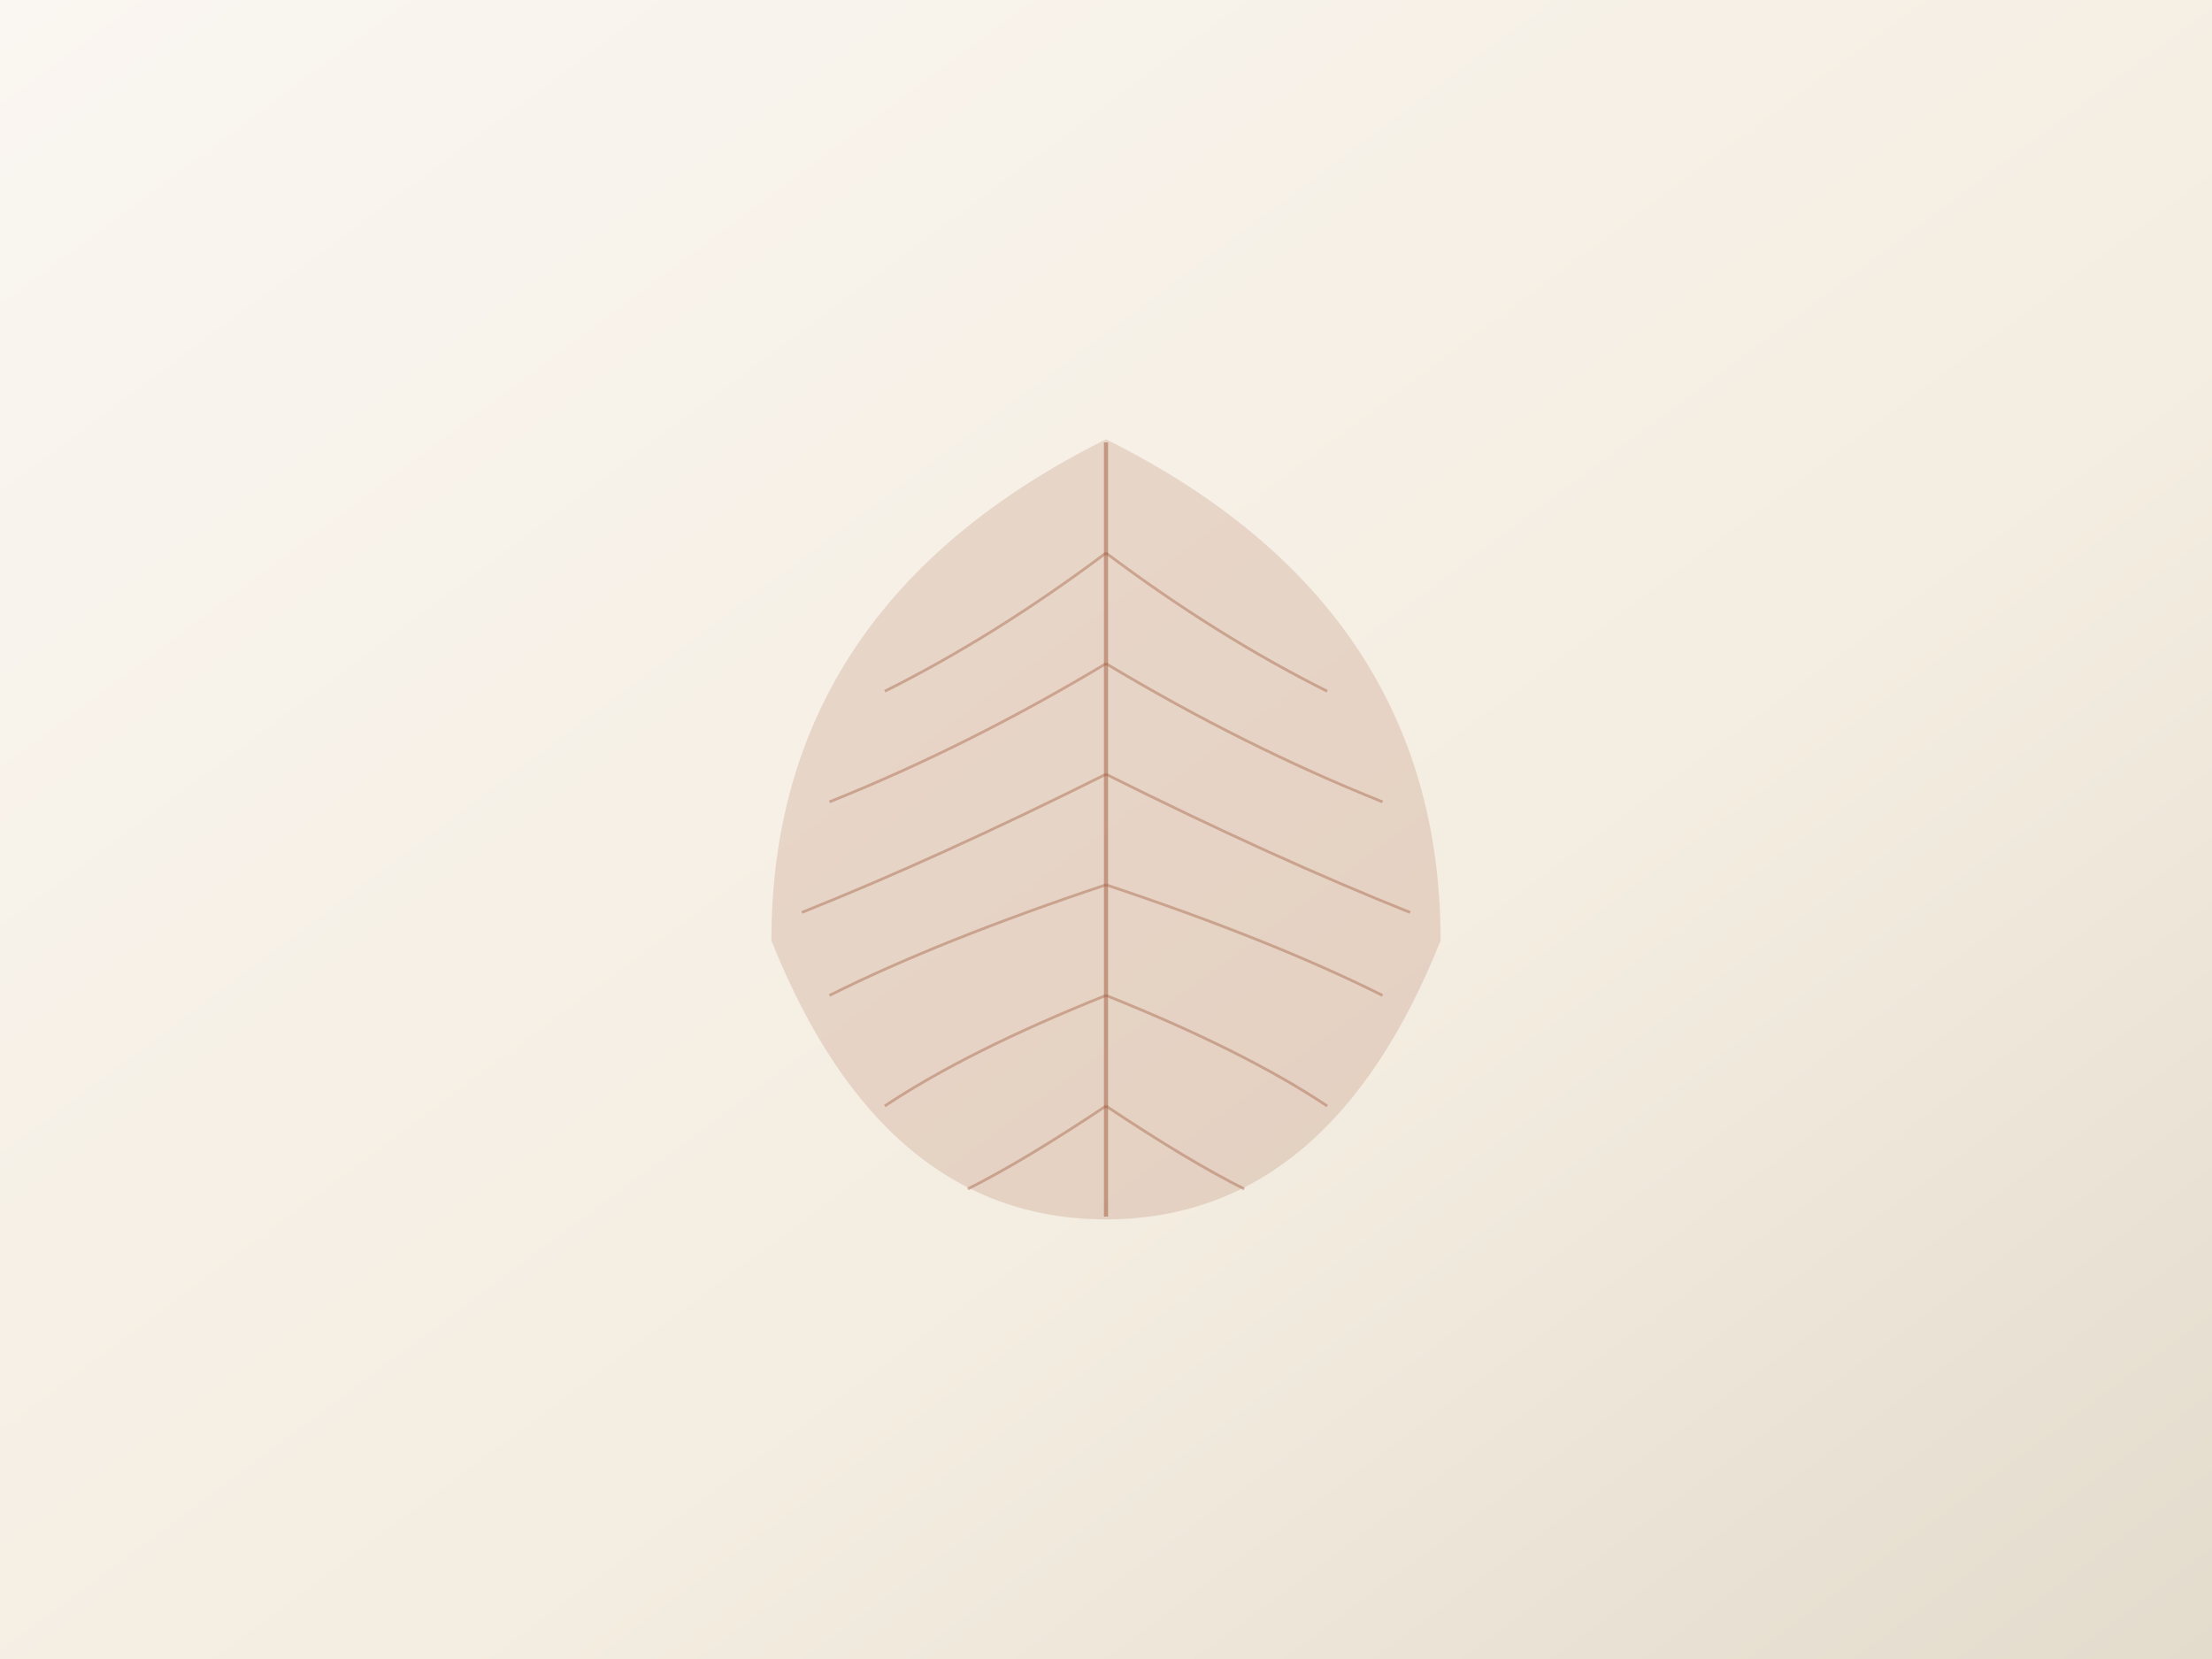
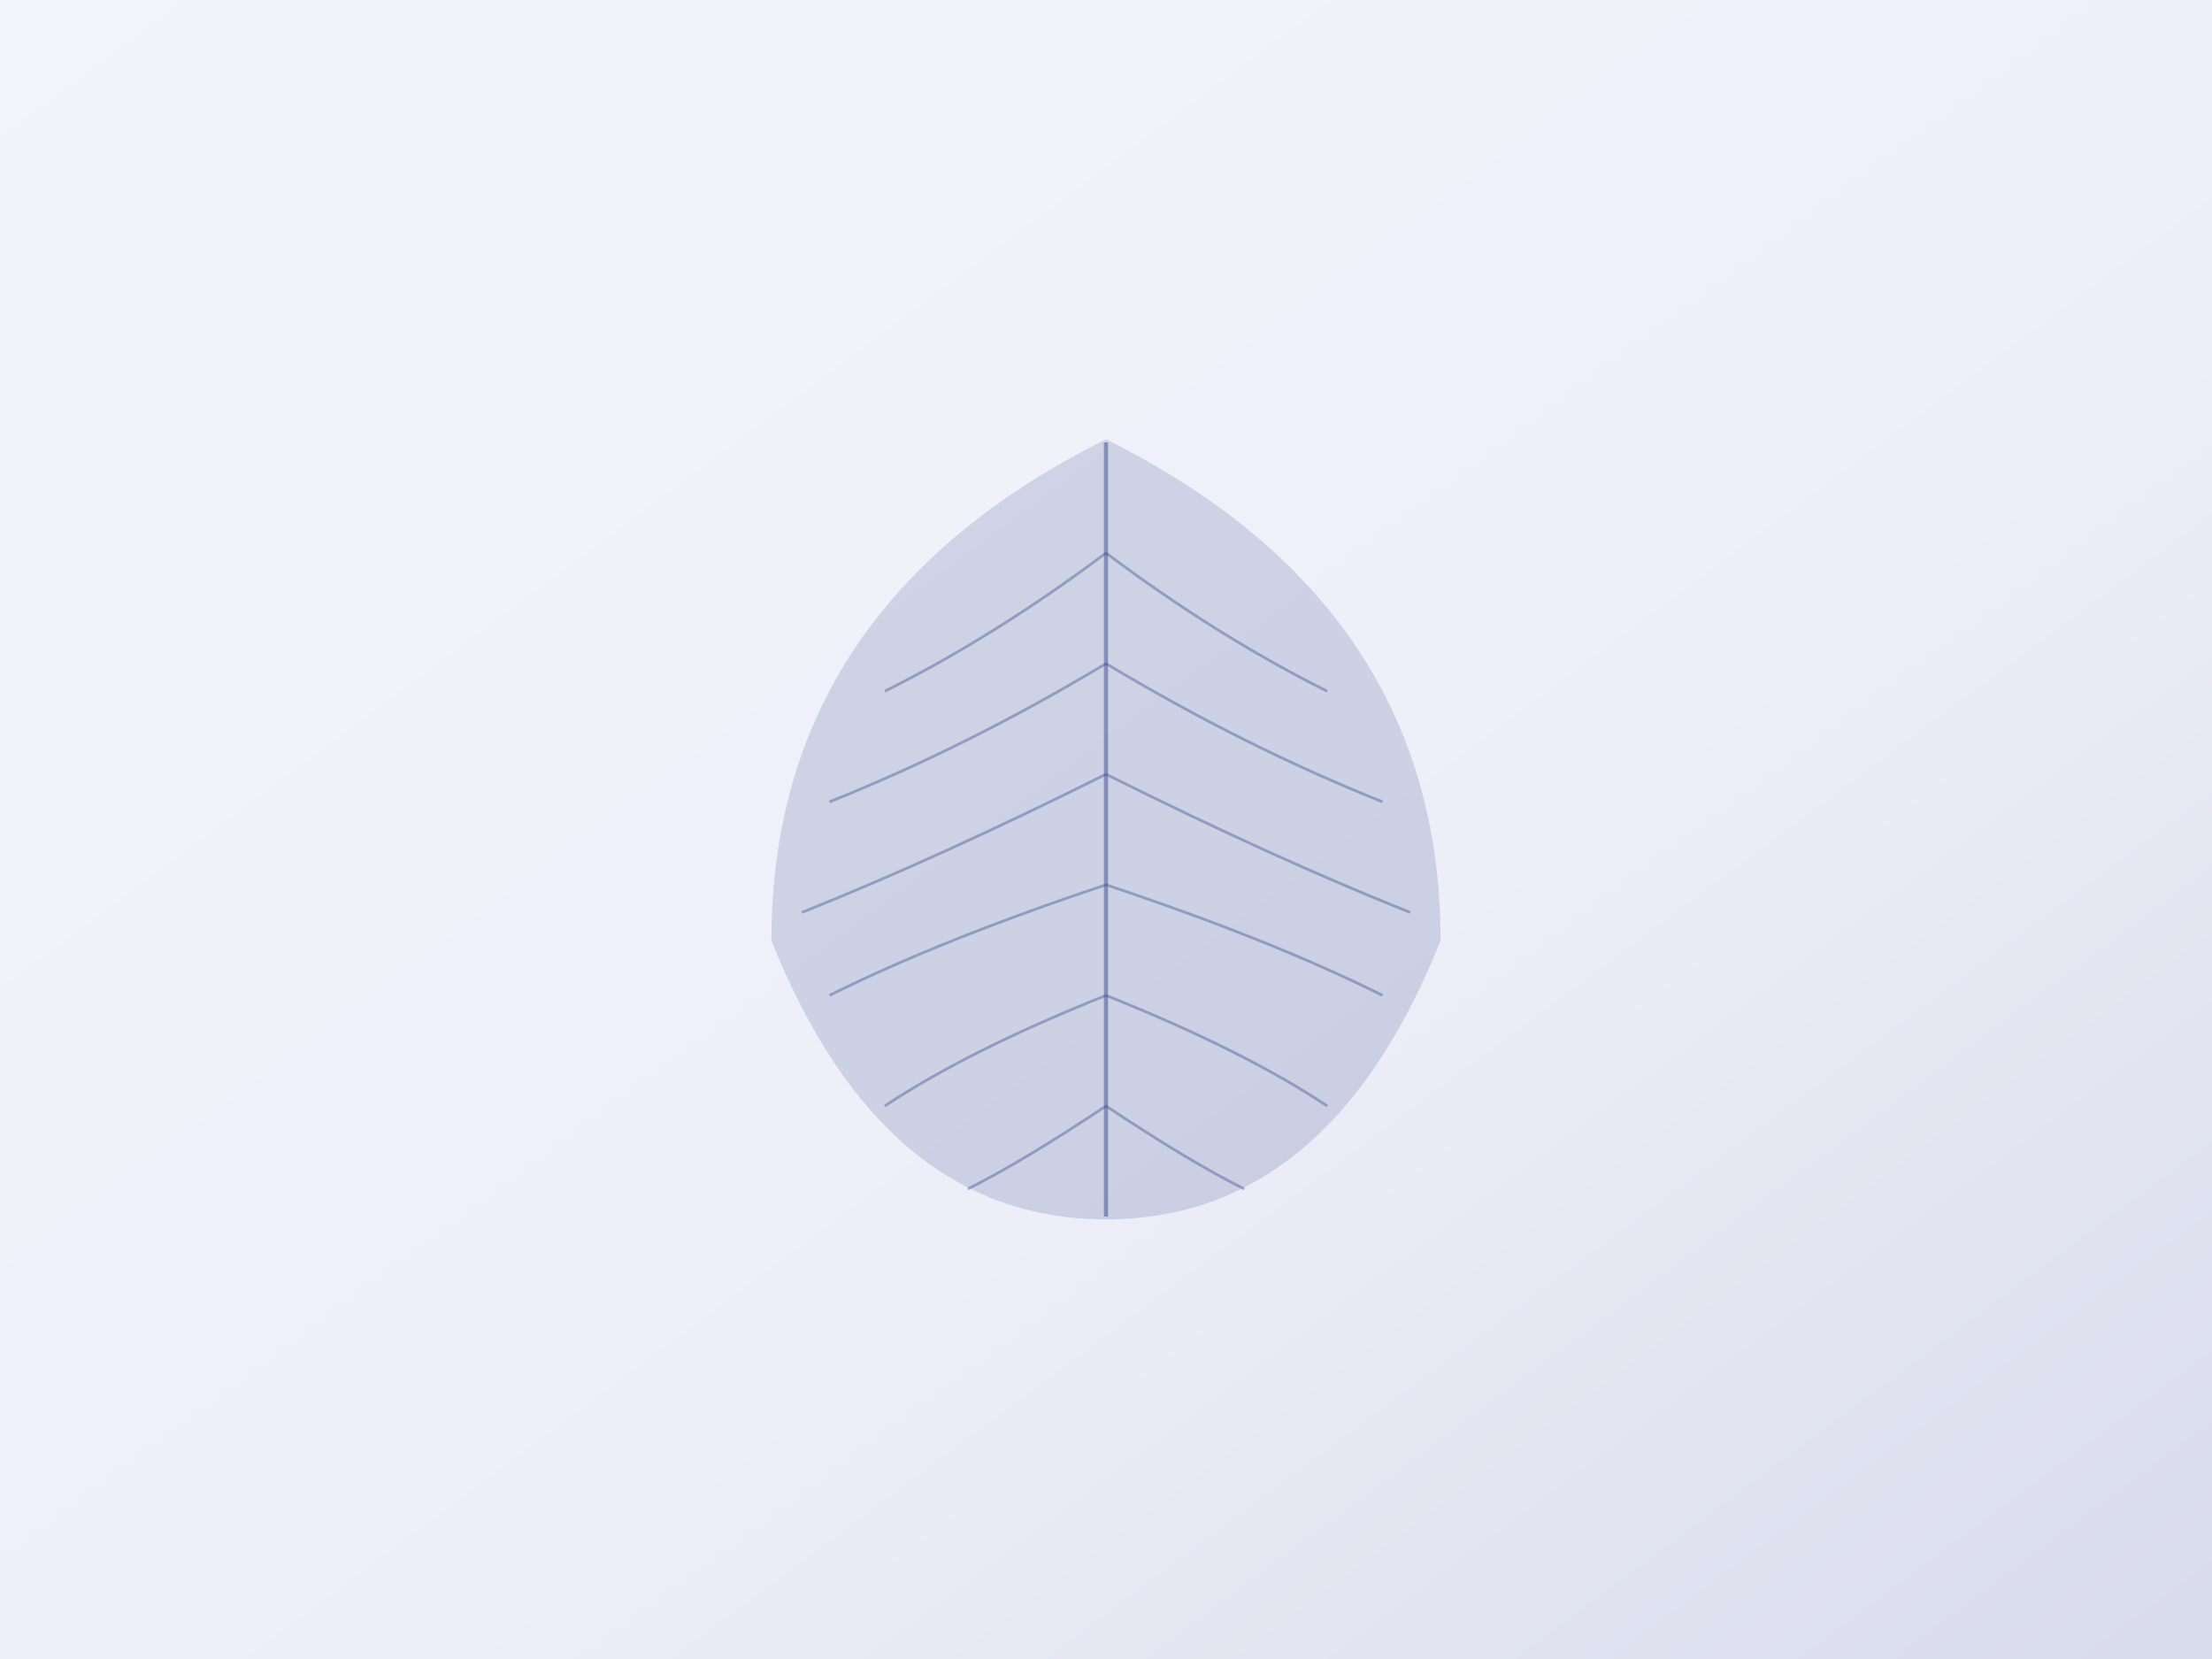
<svg xmlns="http://www.w3.org/2000/svg" viewBox="0 0 800 600" preserveAspectRatio="xMidYMid slice">
  <defs>
    <linearGradient id="bg-corpo" x1="0%" y1="0%" x2="100%" y2="100%">
-       <stop offset="0%" stop-color="#faf6f1" />
-       <stop offset="60%" stop-color="#f4ede1" />
-       <stop offset="100%" stop-color="#e3dccd" />
+       <stop offset="0%" stop-color="#f4f5fb" />
+       <stop offset="60%" stop-color="#edeef8" />
+       <stop offset="100%" stop-color="#d8dbeb" />
    </linearGradient>
  </defs>
  <rect width="800" height="600" fill="url(#bg-corpo)" />
  <g transform="translate(400, 300)">
-     <path d="M 0,-140 Q -120,-80 -120,40 Q -80,140 0,140 Q 80,140 120,40 Q 120,-80 0,-140 Z" fill="#a05a3c" opacity="0.18" stroke="#a05a3c" stroke-width="2" />
-     <line x1="0" y1="-140" x2="0" y2="140" stroke="#a05a3c" stroke-width="1.5" opacity="0.5" />
-     <path d="M 0,-100 Q -40,-70 -80,-50 M 0,-60 Q -50,-30 -100,-10 M 0,-20 Q -60,10 -110,30              M 0,20 Q -60,40 -100,60 M 0,60 Q -50,80 -80,100 M 0,100 Q -30,120 -50,130" stroke="#a05a3c" stroke-width="1" fill="none" opacity="0.4" />
-     <path d="M 0,-100 Q 40,-70 80,-50 M 0,-60 Q 50,-30 100,-10 M 0,-20 Q 60,10 110,30              M 0,20 Q 60,40 100,60 M 0,60 Q 50,80 80,100 M 0,100 Q 30,120 50,130" stroke="#a05a3c" stroke-width="1" fill="none" opacity="0.4" />
+     <path d="M 0,-140 Q -120,-80 -120,40 Q -80,140 0,140 Q 80,140 120,40 Q 120,-80 0,-140 Z" fill="#3a4a8c" opacity="0.18" stroke="#3a4a8c" stroke-width="2" />
+     <line x1="0" y1="-140" x2="0" y2="140" stroke="#3a4a8c" stroke-width="1.5" opacity="0.5" />
+     <path d="M 0,-100 Q -40,-70 -80,-50 M 0,-60 Q -50,-30 -100,-10 M 0,-20 Q -60,10 -110,30              M 0,20 Q -60,40 -100,60 M 0,60 Q -50,80 -80,100 M 0,100 Q -30,120 -50,130" stroke="#3a4a8c" stroke-width="1" fill="none" opacity="0.4" />
+     <path d="M 0,-100 Q 40,-70 80,-50 M 0,-60 Q 50,-30 100,-10 M 0,-20 Q 60,10 110,30              M 0,20 Q 60,40 100,60 M 0,60 Q 50,80 80,100 M 0,100 Q 30,120 50,130" stroke="#3a4a8c" stroke-width="1" fill="none" opacity="0.4" />
  </g>
</svg>
